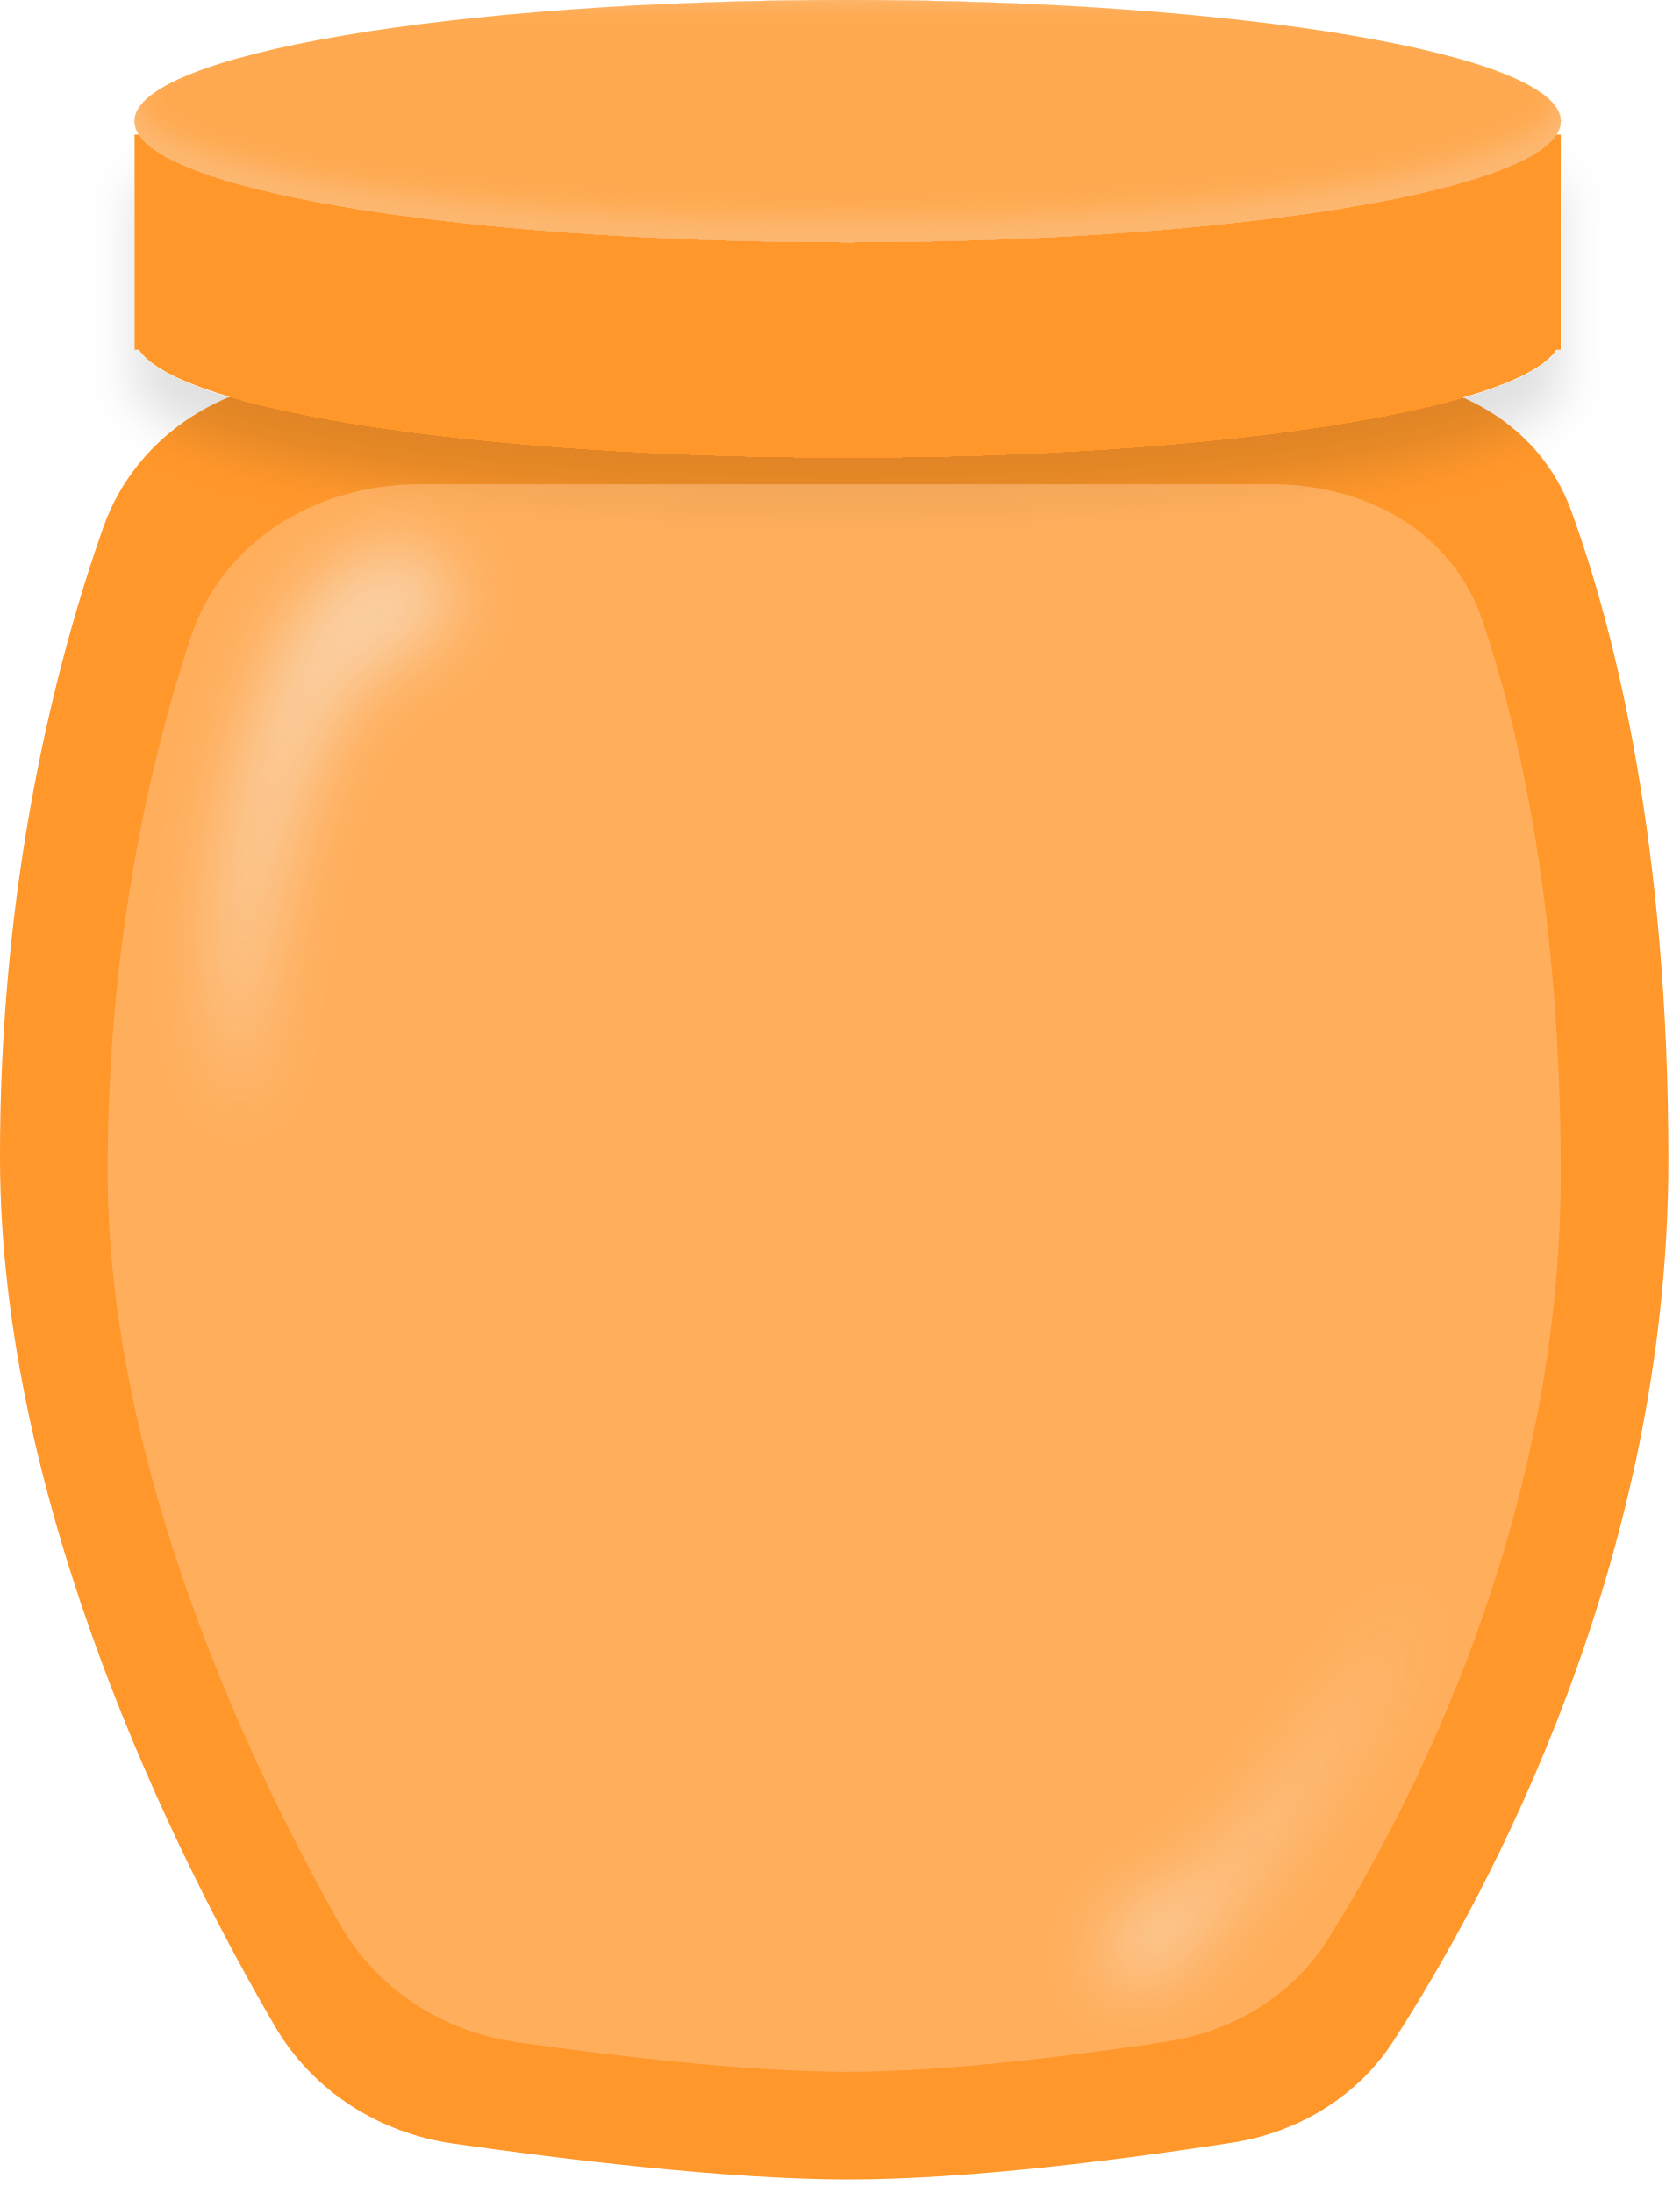
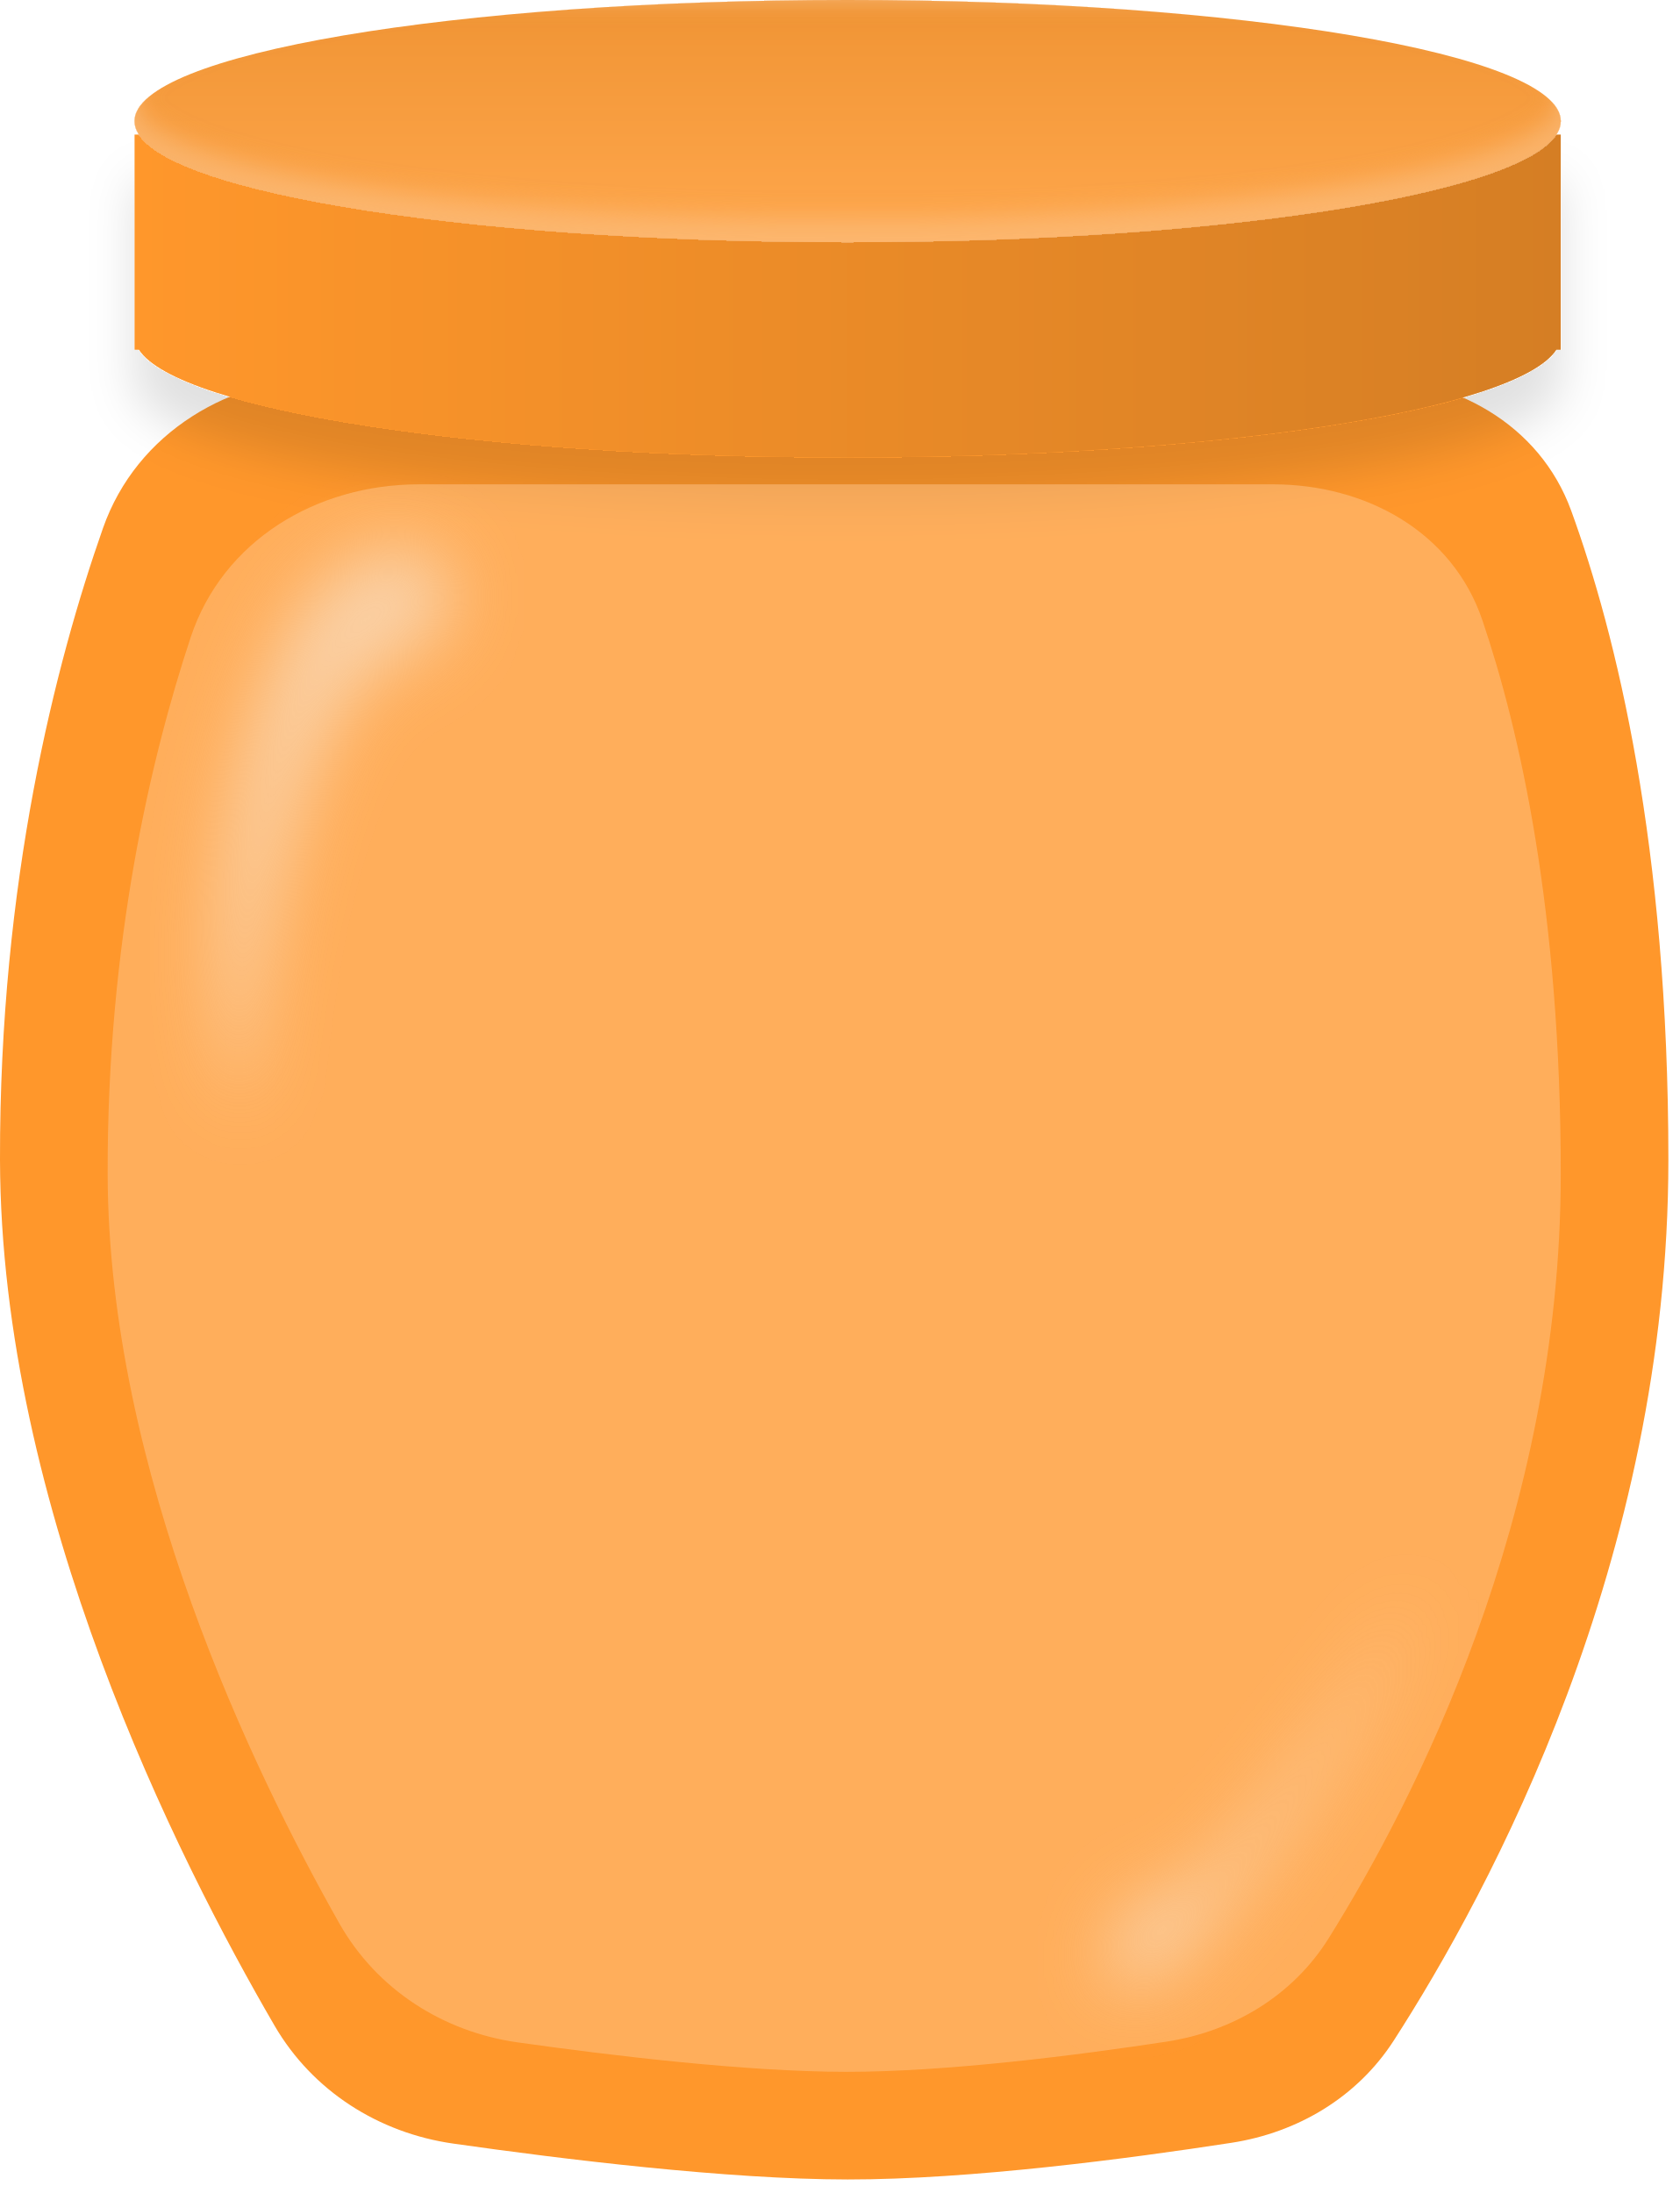
<svg xmlns="http://www.w3.org/2000/svg" width="72" height="94" viewBox="0 0 72 94" fill="none">
  <path d="M4.412 22.643C5.858 18.528 9.868 16.148 14.229 16.148H58.322C62.296 16.148 65.984 18.158 67.342 21.893C69.258 27.164 71.506 36.221 71.506 49.708C71.506 66.894 63.853 81.079 59.735 87.467C58.175 89.887 55.627 91.409 52.781 91.848C48.394 92.525 41.573 93.424 36.33 93.42C31.182 93.417 24.122 92.552 19.425 91.882C16.225 91.426 13.394 89.622 11.768 86.829C7.605 79.679 0.03 64.625 0 49.708C-0.024 37.792 2.383 28.42 4.412 22.643Z" fill="#FF972B" />
-   <g filter="url(#filter0_d_244_11108)">
-     <path d="M66.893 14.993H66.706C65.016 17.588 52.062 19.607 36.331 19.607C20.6 19.607 7.646 17.588 5.956 14.993H5.767V5.767H66.893V14.993Z" fill="#FF972B" />
+   <g filter="url(#filter0_d_549_12996)">
+     <path d="M66.893 14.993H66.706C65.016 17.588 52.062 19.607 36.331 19.607C20.6 19.607 7.646 17.588 5.956 14.993H5.767V5.767H66.893V14.993Z" fill="url(#paint0_linear_549_12996)" />
  </g>
-   <g filter="url(#filter1_i_244_11108)">
-     <path d="M66.893 5.19C66.893 8.056 53.21 10.38 36.33 10.38C19.451 10.38 5.767 8.056 5.767 5.19C5.767 2.324 19.451 0 36.33 0C53.21 0 66.893 2.324 66.893 5.19Z" fill="#FFAA51" />
+   <g filter="url(#filter1_i_549_12996)">
+     <path d="M66.893 5.19C66.893 8.056 53.21 10.38 36.33 10.38C19.451 10.38 5.767 8.056 5.767 5.19C5.767 2.324 19.451 0 36.33 0C53.21 0 66.893 2.324 66.893 5.19Z" fill="url(#paint1_linear_549_12996)" />
  </g>
  <path d="M8.17 27.325C9.547 23.165 13.575 20.76 17.956 20.76H54.552C58.547 20.76 62.25 22.798 63.533 26.582C65.137 31.314 66.893 39.064 66.893 50.313C66.893 65.027 60.592 77.243 56.947 83.08C55.414 85.534 52.854 87.077 49.994 87.512C46.171 88.095 40.593 88.809 36.256 88.806C32.01 88.803 26.271 88.12 22.201 87.546C18.986 87.094 16.147 85.273 14.547 82.448C10.868 75.952 4.639 63.075 4.614 50.313C4.594 40.382 6.471 32.458 8.17 27.325Z" fill="#FFC78D" fill-opacity="0.5" />
-   <g filter="url(#filter2_f_244_11108)">
+   <g filter="url(#filter2_f_549_12996)">
    <path d="M10.419 47.902C8.272 40.983 10.202 32.668 11.436 29.376C12.109 27.58 12.537 26.203 14.117 24.787C18.46 20.896 22.049 26.315 16.837 28.336C12.667 29.953 10.821 42.054 10.419 47.902Z" fill="#F6F6F6" fill-opacity="0.5" />
  </g>
-   <g filter="url(#filter3_f_244_11108)">
+   <g filter="url(#filter3_f_549_12996)">
    <path d="M60.885 68.29C58.221 74.309 53.826 80.074 51.962 82.204C50.944 83.367 50.188 84.286 49.108 84.86C46.14 86.439 47.722 81.104 50.046 81.246C51.905 81.359 58.047 72.656 60.885 68.29Z" fill="#F6F6F6" fill-opacity="0.5" />
  </g>
  <defs>
-     <filter id="filter0_d_244_11108" x="3.767" y="5.767" width="65.126" height="17.841" filterUnits="userSpaceOnUse" color-interpolation-filters="sRGB">
+     <filter id="filter0_d_549_12996" x="3.767" y="5.767" width="65.126" height="17.841" filterUnits="userSpaceOnUse" color-interpolation-filters="sRGB">
      <feFlood flood-opacity="0" result="BackgroundImageFix" />
      <feColorMatrix in="SourceAlpha" type="matrix" values="0 0 0 0 0 0 0 0 0 0 0 0 0 0 0 0 0 0 127 0" result="hardAlpha" />
      <feOffset dy="2" />
      <feGaussianBlur stdDeviation="1" />
      <feComposite in2="hardAlpha" operator="out" />
      <feColorMatrix type="matrix" values="0 0 0 0 0 0 0 0 0 0 0 0 0 0 0 0 0 0 0.12 0" />
-       <feBlend mode="normal" in2="BackgroundImageFix" result="effect1_dropShadow_244_11108" />
-       <feBlend mode="normal" in="SourceGraphic" in2="effect1_dropShadow_244_11108" result="shape" />
+       <feBlend mode="normal" in2="BackgroundImageFix" result="effect1_dropShadow_549_12996" />
+       <feBlend mode="normal" in="SourceGraphic" in2="effect1_dropShadow_549_12996" result="shape" />
    </filter>
-     <filter id="filter1_i_244_11108" x="5.767" y="-1" width="61.127" height="11.38" filterUnits="userSpaceOnUse" color-interpolation-filters="sRGB">
+     <filter id="filter1_i_549_12996" x="5.767" y="-1" width="61.127" height="11.38" filterUnits="userSpaceOnUse" color-interpolation-filters="sRGB">
      <feFlood flood-opacity="0" result="BackgroundImageFix" />
      <feBlend mode="normal" in="SourceGraphic" in2="BackgroundImageFix" result="shape" />
      <feColorMatrix in="SourceAlpha" type="matrix" values="0 0 0 0 0 0 0 0 0 0 0 0 0 0 0 0 0 0 127 0" result="hardAlpha" />
      <feOffset dy="-1" />
      <feGaussianBlur stdDeviation="0.5" />
      <feComposite in2="hardAlpha" operator="arithmetic" k2="-1" k3="1" />
      <feColorMatrix type="matrix" values="0 0 0 0 0.983 0 0 0 0 0.775 0 0 0 0 0.563 0 0 0 0.5 0" />
-       <feBlend mode="normal" in2="shape" result="effect1_innerShadow_244_11108" />
+       <feBlend mode="normal" in2="shape" result="effect1_innerShadow_549_12996" />
    </filter>
-     <filter id="filter2_f_244_11108" x="6.454" y="20.415" width="15.966" height="30.487" filterUnits="userSpaceOnUse" color-interpolation-filters="sRGB">
+     <filter id="filter2_f_549_12996" x="6.454" y="20.415" width="15.966" height="30.487" filterUnits="userSpaceOnUse" color-interpolation-filters="sRGB">
      <feFlood flood-opacity="0" result="BackgroundImageFix" />
      <feBlend mode="normal" in="SourceGraphic" in2="BackgroundImageFix" result="shape" />
-       <feGaussianBlur stdDeviation="1.5" result="effect1_foregroundBlur_244_11108" />
+       <feGaussianBlur stdDeviation="1.5" result="effect1_foregroundBlur_549_12996" />
    </filter>
-     <filter id="filter3_f_244_11108" x="44.486" y="65.29" width="19.399" height="22.862" filterUnits="userSpaceOnUse" color-interpolation-filters="sRGB">
+     <filter id="filter3_f_549_12996" x="44.486" y="65.29" width="19.399" height="22.862" filterUnits="userSpaceOnUse" color-interpolation-filters="sRGB">
      <feFlood flood-opacity="0" result="BackgroundImageFix" />
      <feBlend mode="normal" in="SourceGraphic" in2="BackgroundImageFix" result="shape" />
-       <feGaussianBlur stdDeviation="1.5" result="effect1_foregroundBlur_244_11108" />
+       <feGaussianBlur stdDeviation="1.5" result="effect1_foregroundBlur_549_12996" />
    </filter>
+     <linearGradient id="paint0_linear_549_12996" x1="5.767" y1="12.687" x2="66.893" y2="12.687" gradientUnits="userSpaceOnUse">
+       <stop stop-color="#FF972B" />
+       <stop offset="1" stop-color="#D57E24" />
+     </linearGradient>
+     <linearGradient id="paint1_linear_549_12996" x1="36.33" y1="10.38" x2="36.33" y2="0" gradientUnits="userSpaceOnUse">
+       <stop stop-color="#FFA74C" />
+       <stop offset="1" stop-color="#F09434" />
+     </linearGradient>
  </defs>
</svg>
